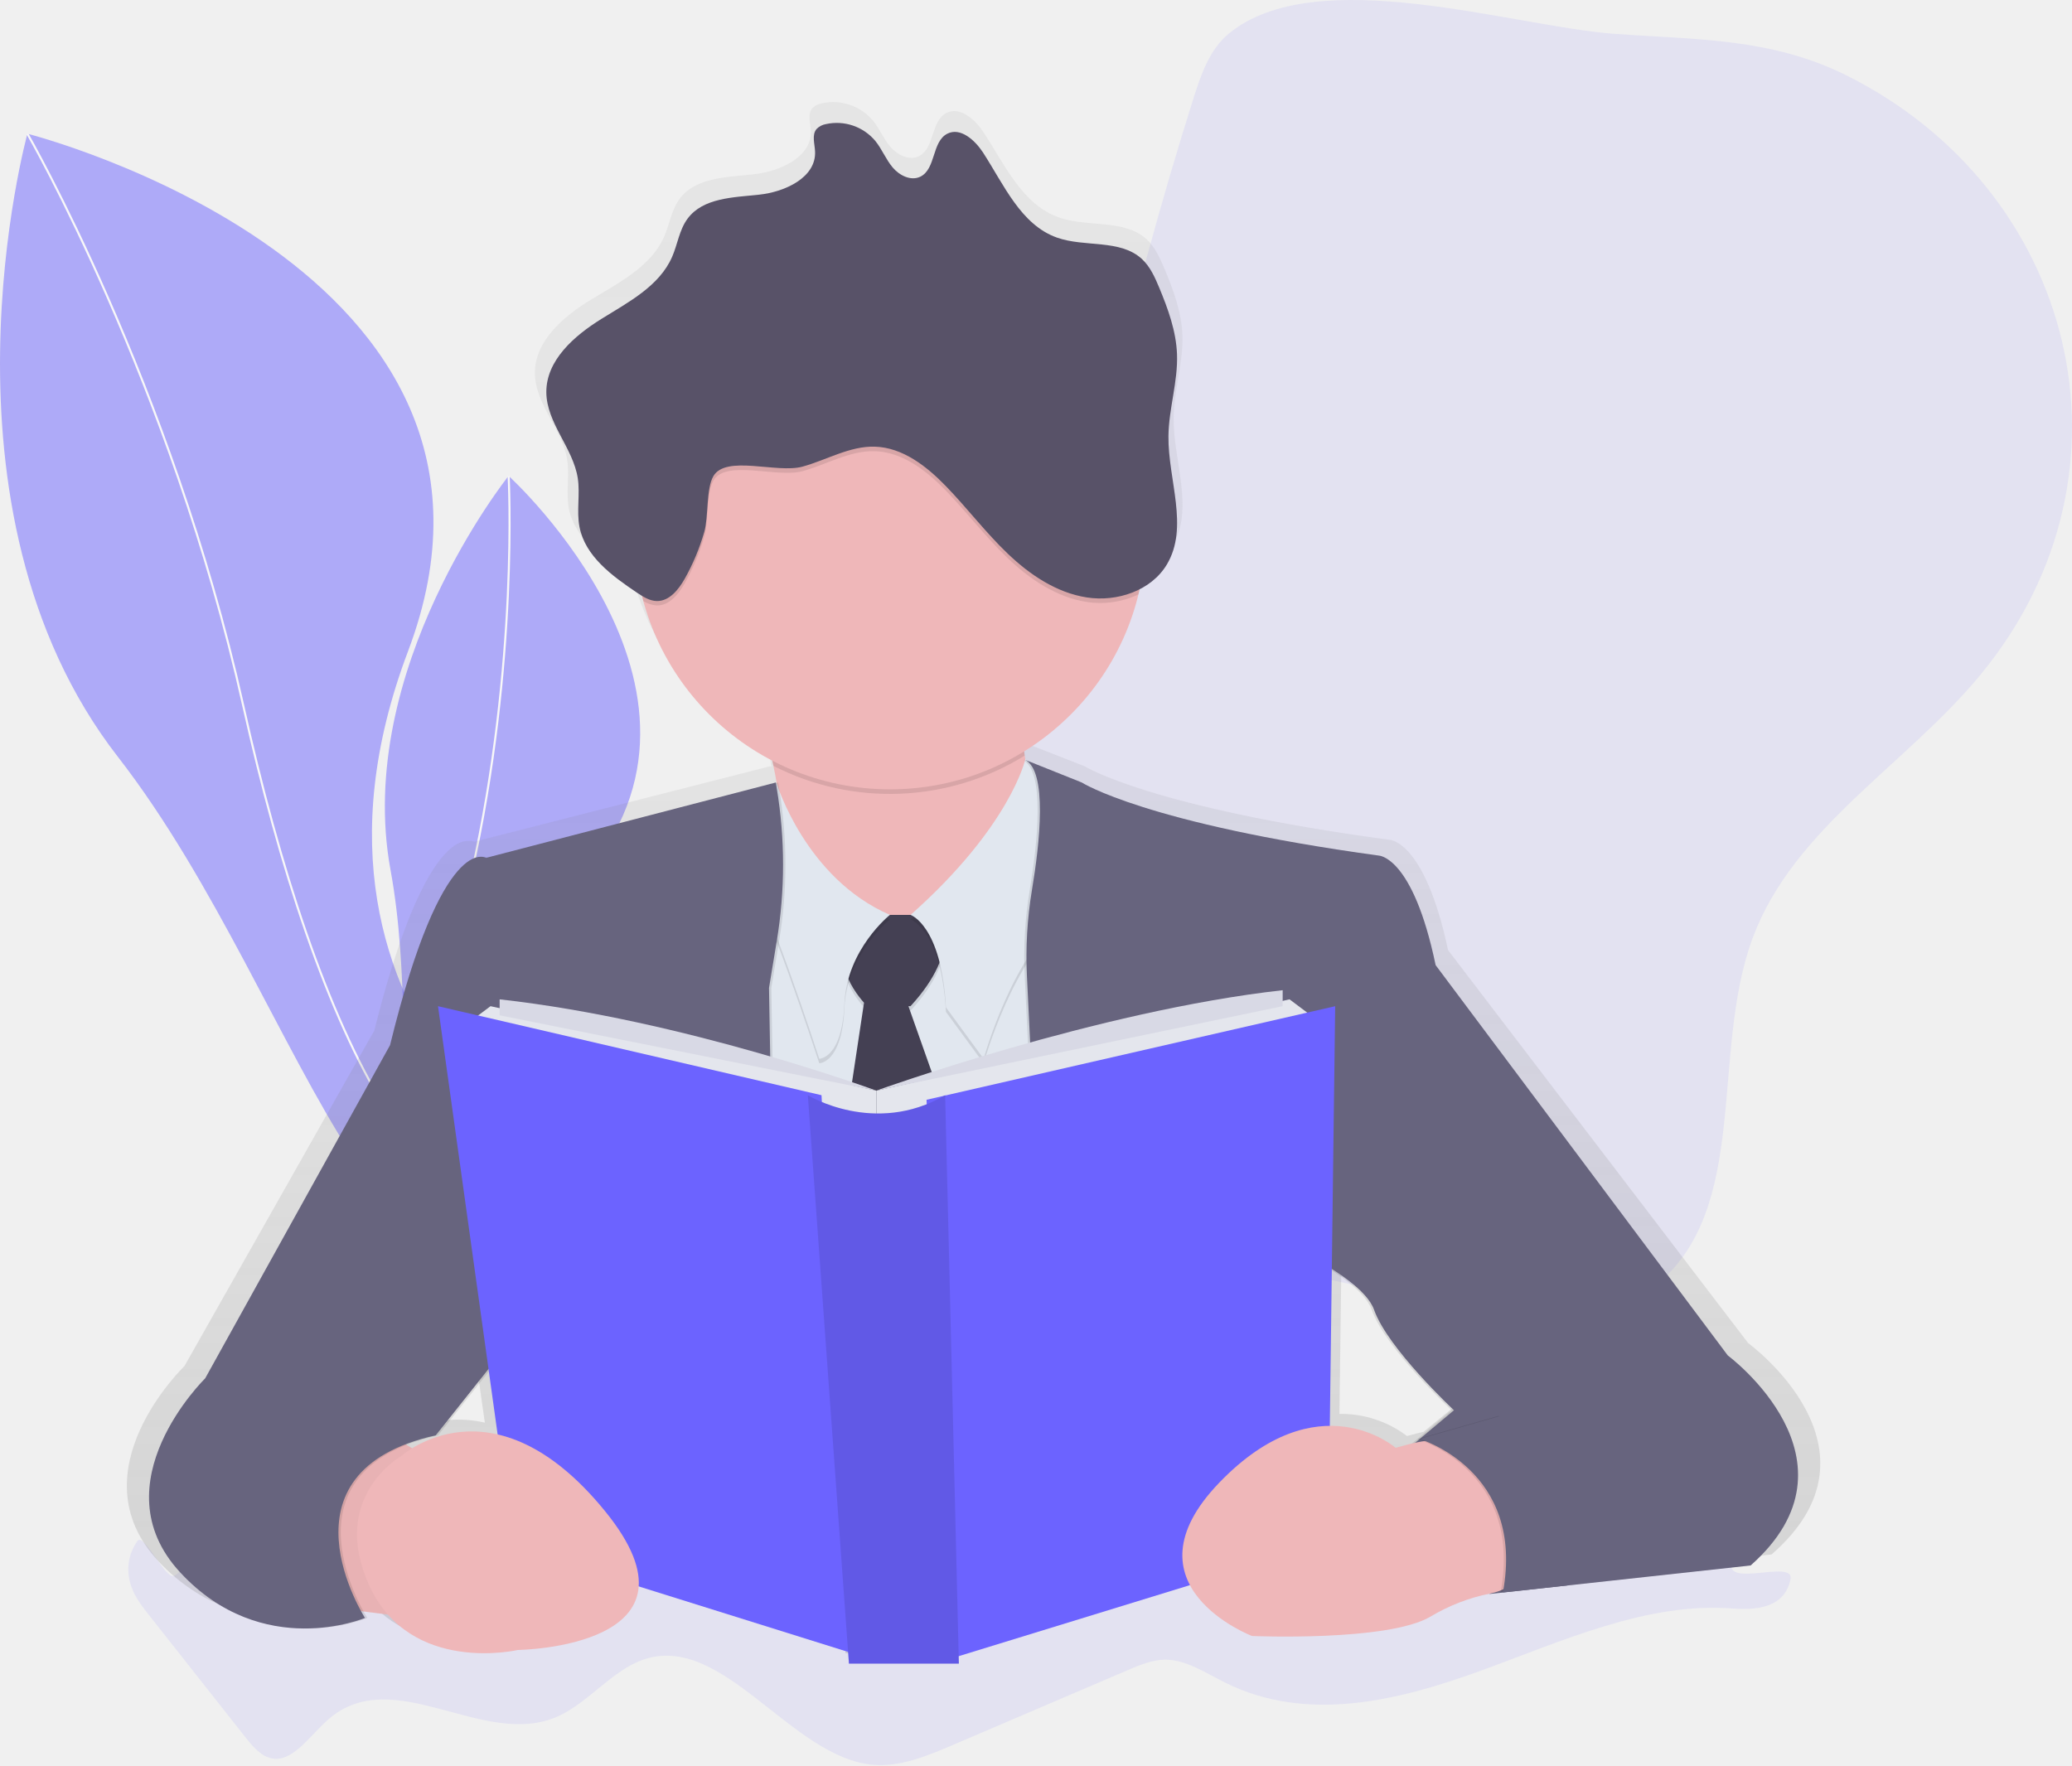
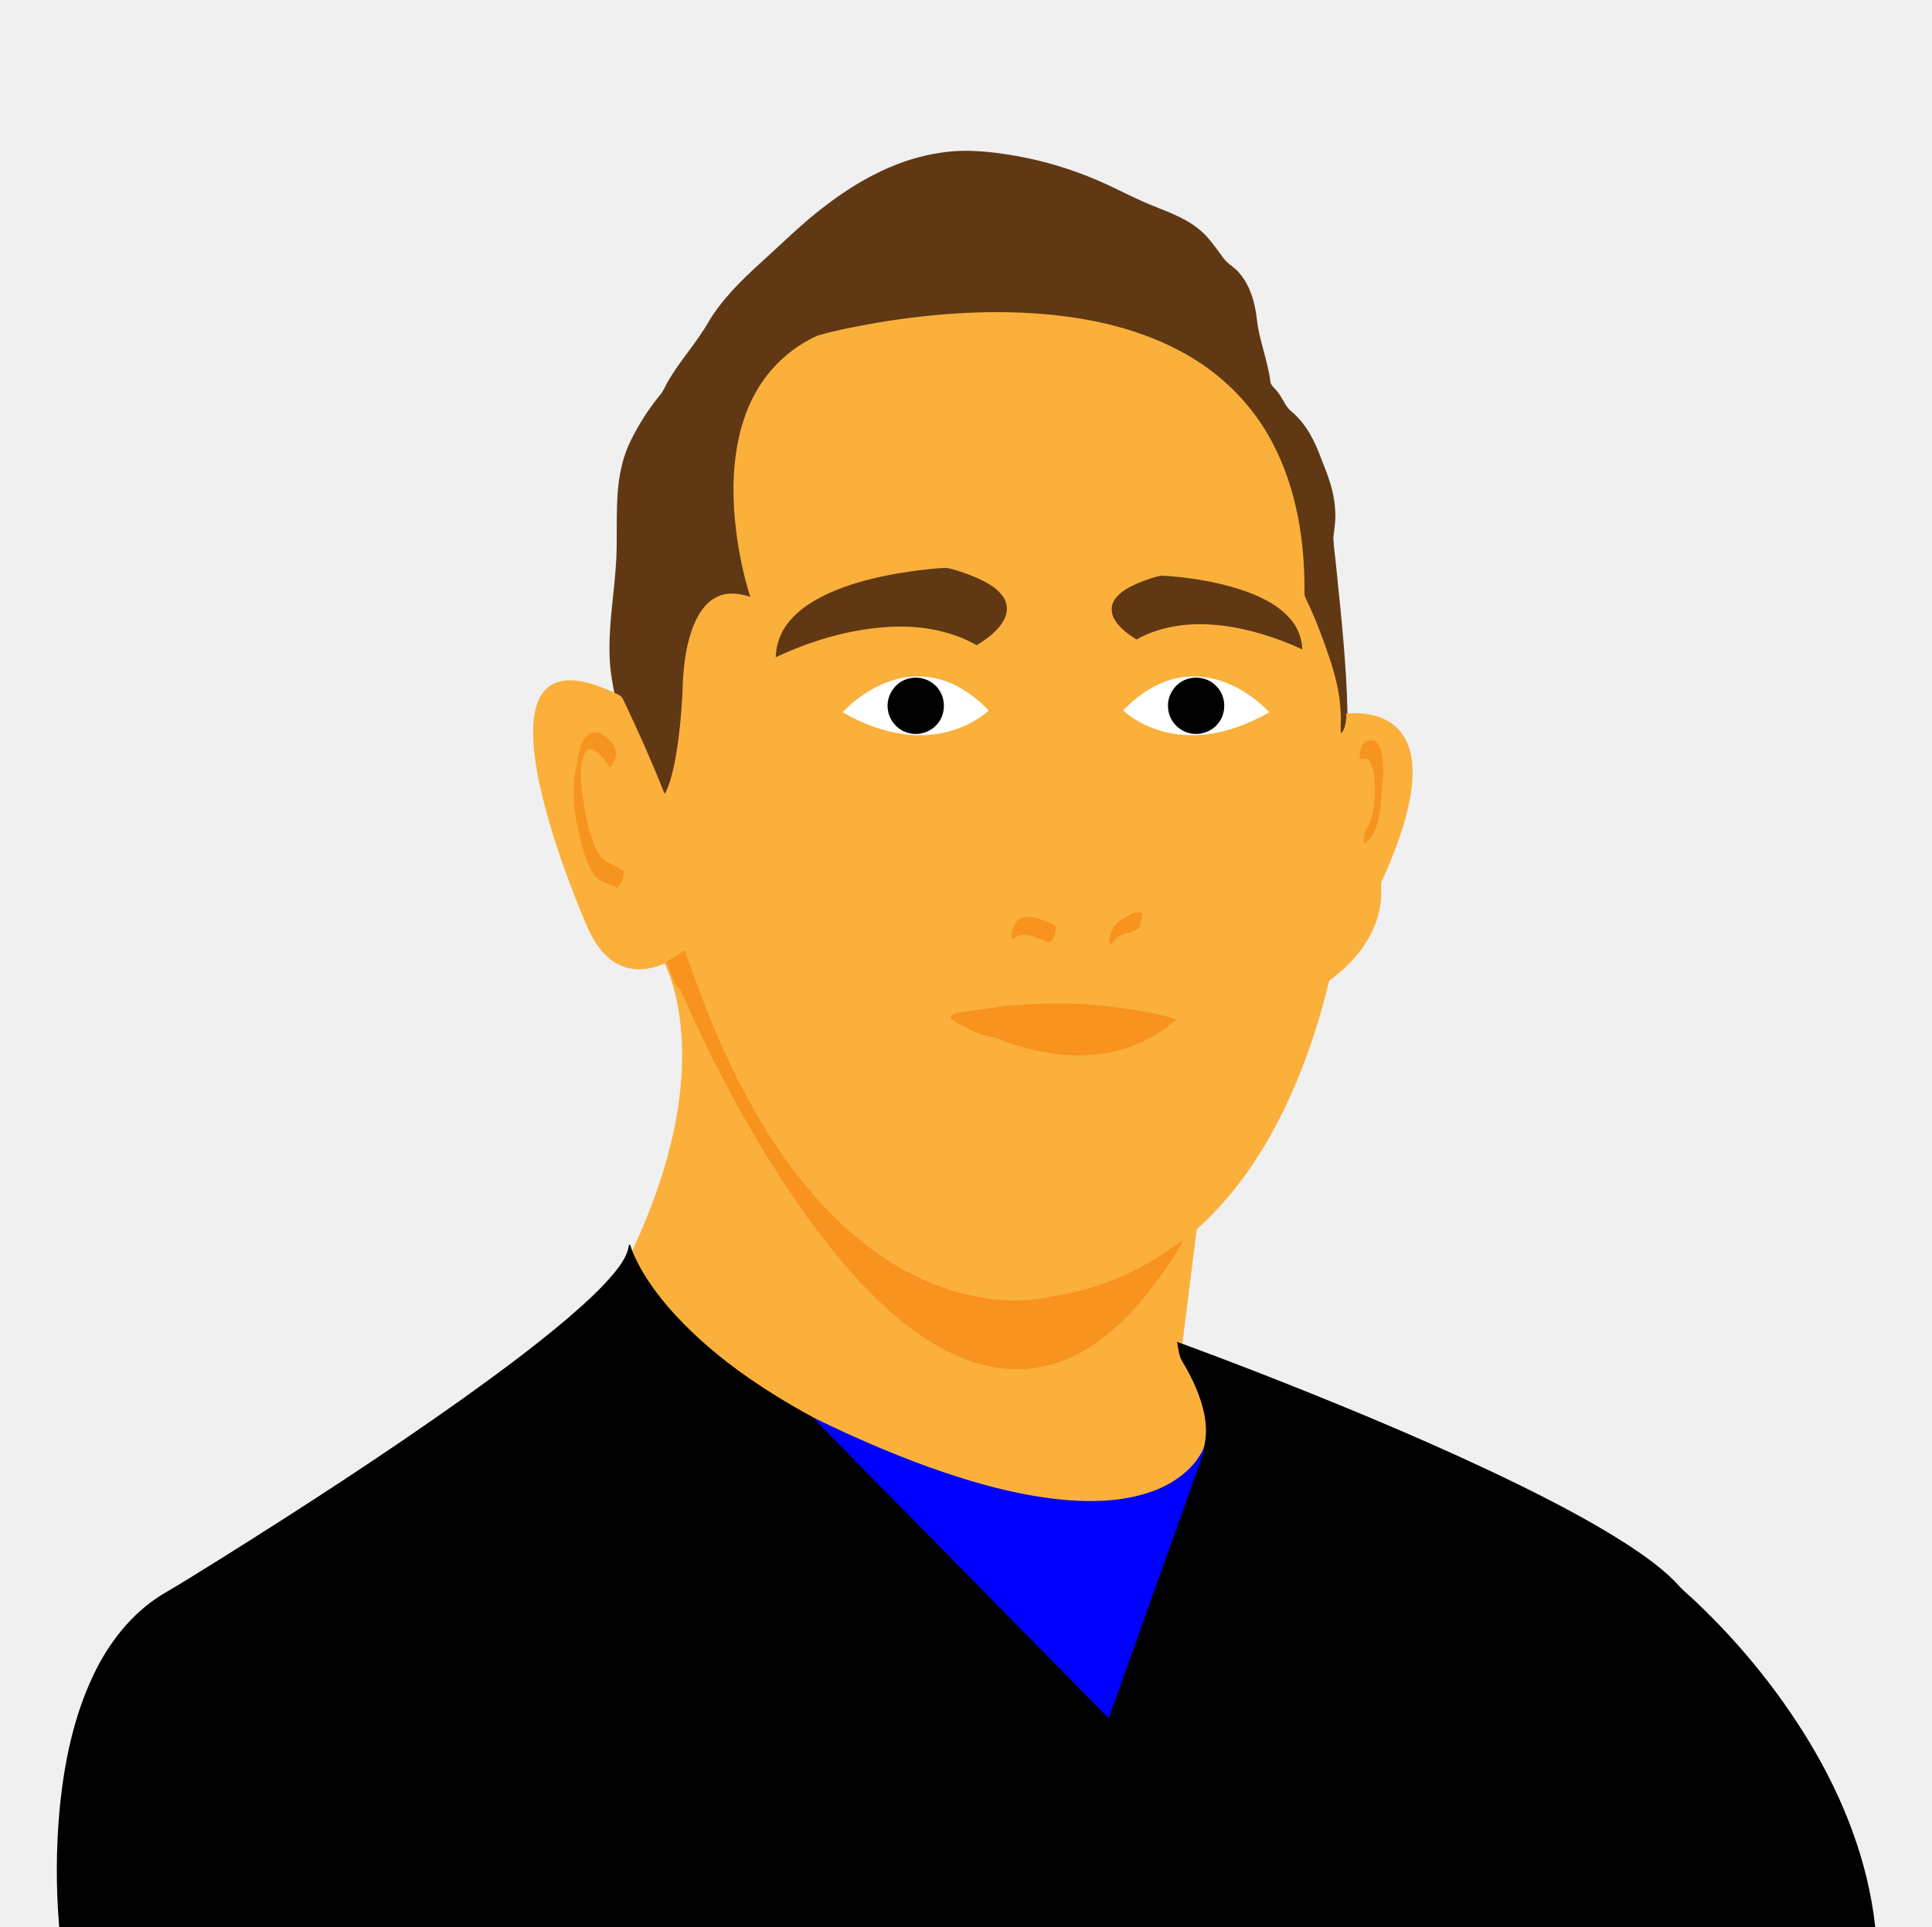
- <svg xmlns="http://www.w3.org/2000/svg" id="5e1838a0-6e06-4e3f-aa75-de6d8e6cdfa0" data-name="Layer 1" width="1007.04" height="858" viewBox="0 0 1007.04 858">
-   <defs>
-     <linearGradient id="cc082665-c41a-43d9-8451-73726d32e49c" x1="569.66" y1="824.63" x2="569.66" y2="70.6" gradientUnits="userSpaceOnUse">
-       <stop offset="0" stop-color="gray" stop-opacity="0.25" />
-       <stop offset="0.54" stop-color="gray" stop-opacity="0.12" />
-       <stop offset="1" stop-color="gray" stop-opacity="0.1" />
-     </linearGradient>
-   </defs>
-   <g opacity="0.1">
-     <path d="M693.73,37.32c-9.33,7.66-13.5,19.8-17.14,31.31q-12.24,38.74-22.89,78C643.35,184.65,633.95,223.51,615,258.1s-46.56,63.26-73.87,91.59l-98.38,102c-30.4,31.53-62.83,67.92-62.25,111.72.5,38,27.06,71.71,59.56,91.33s70.48,27.65,107.65,35.37c18.87,3.92,38.9,7.77,57,1.25,21.74-7.82,35.91-28.77,55.78-40.56,35.65-21.17,80.82-9.26,120.76,1.84s87,19.52,119.39-6.34c47-37.53,26.74-113.14,47.73-169.5,19.92-53.49,75-84.25,111.15-128.41,80.76-98.63,45.45-235.63-66-290.93C957,39.39,921,40.32,881.39,37.47,832,33.93,736.3,2.35,693.73,37.32Z" transform="translate(-96.48 -21)" fill="#6c63ff" />
+ <svg xmlns="http://www.w3.org/2000/svg" version="1.1" id="Layer_1" x="0px" y="0px" viewBox="213.765 497 1573.235 1569.047" enable-background="new 213.765 497 1573.235 1569.047" xml:space="preserve">
+   <g>
+     <path fill="#603813" stroke="#603813" d="M980,621.86c20.68-3.27,41.71-0.81,62.18,2.79c22.2,4.03,43.93,10.6,64.67,19.49   c16.27,6.96,31.77,15.62,48.28,22.02c13.19,5.22,26.84,10.55,37.42,20.32c6.6,6.16,11.65,13.71,16.99,20.94   c3.71,5.31,10.06,7.94,13.83,13.22c8.34,10.24,11.87,23.38,13.36,36.27c1.84,17.02,8.55,33.03,10.91,49.95   c-0.02,4.47,4.28,6.75,6.44,10.15c4.06,5.04,6,11.69,11.27,15.72c11.7,9.86,18.71,23.93,23.82,38.09   c5.26,12.92,10.4,26.2,11.22,40.28c0.81,8-0.38,15.97-1.4,23.88c0.37,8.67,1.82,17.27,2.57,25.91   c3.99,39.11,8.21,78.29,8.98,117.62c0.02,5.99-0.67,12.5-4.97,17.08c-1.32-5.8,0.09-11.78-0.62-17.65   c-0.41-16.49-4.78-32.5-10.11-48c-5.1-15.03-10.77-29.89-17.71-44.17c-0.86-1.83-1.66-3.75-1.63-5.79   c0.39-42.18-6.41-85.45-26.46-123.01c-14.89-28.09-37.66-51.79-64.88-68.14c-33.85-20.55-73.05-30.58-112.14-34.75   c-47.65-4.94-95.86-1.71-143.03,6.1c-16.51,2.91-33.06,5.95-49.18,10.57c-14.49,6.38-27.41,16.25-37.76,28.21   c-12.98,15.06-21.34,33.69-25.78,52.97c-5.91,25.56-5.73,52.15-2.5,78.07c2.39,18.26,6.08,36.41,11.75,53.96   c-8.65-3.05-18.6-4.63-27.21-0.61c-9.41,4.28-15.25,13.52-19.08,22.75c-7.13,17.7-8.85,37.01-9.26,55.92   c-1.1,19.49-2.89,39-6.75,58.16c-1.74,7.83-3.63,15.76-7.28,22.96c-0.47,1.97-1.98-0.13-2.1-0.99   c-10.08-25.41-21.22-50.39-32.99-75.05c-0.99-2.77-3.77-3.94-6.22-5.07c-1.45-7.97-3.04-15.94-3.58-24.03   c-2.02-26.08,2.64-51.98,4.55-77.91c1.93-22.46-0.27-45.06,2.18-67.48c1.43-12.9,4.55-25.74,10.44-37.36   c6.55-12.94,14.35-25.29,23.61-36.46c2.93-3.62,4.52-8.06,6.92-12c9.77-16.57,23.01-30.79,32.49-47.54   c10.91-18.17,26.19-33.15,41.72-47.37c18.25-16.41,35.57-33.94,55.38-48.52C915.28,643.03,946.24,626.65,980,621.86z" />
+     <path fill="#FBB03B" stroke="#FBB03B" d="M928.99,760.18c47.17-7.81,95.38-11.04,143.03-6.1c39.09,4.17,78.29,14.2,112.14,34.75   c27.22,16.35,49.99,40.05,64.88,68.14c20.05,37.56,26.85,80.83,26.46,123.01c-0.03,2.04,0.77,3.96,1.63,5.79   c6.94,14.28,12.61,29.14,17.71,44.17c5.33,15.5,9.7,31.51,10.11,48c0.71,5.87-0.7,11.85,0.62,17.65c4.3-4.58,4.99-11.09,4.97-17.08   c8.75-0.53,17.7,0.08,26.04,2.97c7.74,2.65,14.82,7.64,19.3,14.57c4.71,7.11,6.85,15.63,7.44,24.06   c0.85,12.23-1.03,24.47-3.81,36.34c-4.82,19.82-12.32,38.87-20.74,57.41c-1.29,2.52-0.8,5.4-0.8,8.13   c0.49,13.83-3.57,27.59-10.52,39.48c-7.88,13.56-19.16,24.88-31.79,34.05c-10.65,44.07-25.93,87.27-48.24,126.85   c-15.54,27.34-34.58,52.95-57.96,74.1c-1.11,0.9-1.89,2.14-1.97,3.62c-3.83,30.57-7.63,61.14-11.48,91.71   c-1.06-0.4-2.11-0.77-3.14-1.13c1.09,4.87,1.2,10.16,3.89,14.54c8.12,13.59,15.1,28.16,18.22,43.78   c1.81,9.23,1.92,18.94-0.69,28.03c-7.47,16.01-22.46,27.24-38.52,33.73c-22.98,9.23-48.31,10.39-72.74,8.55   c-38.89-3.22-76.7-14-113.32-27.04c-31.36-11.37-61.98-24.74-91.97-39.33c-44.43-24.01-87.17-52.89-120.45-91.3   c-11.47-13.54-21.9-28.22-28.77-44.66c9.3-19.65,17.46-39.85,24.13-60.55c11.77-36.82,18.95-75.59,16.68-114.35   c-1.3-20.88-5.22-41.87-13.94-61c-8.05,3.29-16.76,5.71-25.52,4.64c-8.28-0.83-16.01-4.82-21.97-10.53   c-6.83-6.57-11.74-14.88-15.53-23.51c-14.31-33.71-26.94-68.24-35.92-103.77c-5.06-20.85-9.28-42.29-7.65-63.84   c0.91-9.32,3.31-19.3,10.4-25.92c5.7-5.49,14.05-7.09,21.71-6.5c11.86,0.91,23.02,5.48,33.72,10.39c2.45,1.13,5.23,2.3,6.22,5.07   c11.77,24.66,22.91,49.64,32.99,75.05c0.12,0.86,1.63,2.96,2.1,0.99c3.65-7.2,5.54-15.13,7.28-22.96   c3.86-19.16,5.65-38.67,6.75-58.16c0.41-18.91,2.13-38.22,9.26-55.92c3.83-9.23,9.67-18.47,19.08-22.75   c8.61-4.02,18.56-2.44,27.21,0.61c-5.67-17.55-9.36-35.7-11.75-53.96c-3.23-25.92-3.41-52.51,2.5-78.07   c4.44-19.28,12.8-37.91,25.78-52.97c10.35-11.96,23.27-21.83,37.76-28.21C895.93,766.13,912.48,763.09,928.99,760.18    M962.97,961.88c-23.64,2.93-47.27,7.69-69.4,16.71c-14.43,6.1-28.76,14.18-38.34,26.92c-5.69,7.46-8.79,16.66-9.3,26   c30.72-14.32,64.11-23.79,98.12-24.68c22.44-0.38,45.34,3.92,65.01,15.08c8.65-5.29,17.33-11.65,22.08-20.87   c2.86-5.41,2.81-12.31-0.73-17.41c-5.16-7.76-13.84-12.1-22.08-15.85c-7.53-3.11-15.24-5.96-23.2-7.67   C977.71,960.04,970.33,961.14,962.97,961.88 M1141.09,972.21c-7.22,3.11-14.79,6.85-19.33,13.55c-3.16,4.59-2.82,10.84,0.02,15.5   c4.08,6.94,10.78,11.77,17.44,16.03c21.08-11.8,46.11-14.2,69.75-11.25c22.43,2.74,44.18,9.7,64.71,19.03   c-0.43-9.08-4.1-17.9-10.32-24.54c-10.74-11.74-25.74-18.34-40.59-23.22c-20.33-6.34-41.54-9.78-62.78-10.97   C1153.45,967.24,1147.25,969.92,1141.09,972.21 M944.37,1050.57c-16.69,4.37-31.73,14.08-43.64,26.44   c18.07,10.28,38.28,17.59,59.22,18.23c20.86,0.66,42.3-5.79,58.22-19.55c-7.29-7.82-15.91-14.42-25.36-19.42   C978.12,1048.4,960.48,1046.32,944.37,1050.57 M1129.06,1075.62c17.09,14.92,40.61,21.18,62.99,19.36   c19.3-1.47,37.76-8.51,54.51-17.97c-16.94-17.47-40.71-30.31-65.63-28.43C1160.8,1049.94,1142.76,1061.38,1129.06,1075.62    M691.29,1097.25c-5.78,7.37-6.03,17.17-7.98,25.97c-4.06,18.58-1.35,37.83,3.24,56.05c2.7,10.54,5.63,21.33,11.63,30.53   c4.6,5.36,12.03,6.64,18.12,9.66c3.29-3.23,4.93-7.93,4.71-12.49c-3.49-3.46-8.47-4.77-12.54-7.37   c-4.68-2.57-8.04-6.98-10.14-11.79c-5.91-13.48-8.53-28.09-10.7-42.56c-1.16-9.58-2.38-19.42-0.27-28.96   c0.75-3.34,1.87-7.07,4.95-8.99c2.31-1.32,5.01,0.08,7.03,1.33c4.97,3.06,7.52,8.51,11.37,12.69c2.02-3.78,5.03-7.77,4.22-12.29   c-1.9-5.98-6.36-11.16-12-13.91C699.12,1093.2,693.98,1093.69,691.29,1097.25 M1323.97,1103.02c-2.2,3.49-2.2,7.79-2.72,11.77   c2.35-0.04,5.24-1.22,7.13,0.79c4.03,3.95,4.36,10.06,5.12,15.34c0.86,9.99,0.24,20.14-1.75,29.97c-0.71,3.74-2.22,7.28-4.43,10.37   c-2.51,3.48-2.54,7.93-2.41,12.05c6.02-3.97,8.81-11.04,10.59-17.73c2.81-11.7,2.52-23.84,3.97-35.73   c0.46-8.9,0.42-18.48-3.91-26.52C1333.15,1099.05,1326.9,1099.8,1323.97,1103.02 M1134.41,1242.34c-3.38,2.76-8,3.68-10.91,7.08   c-2.83,3.29-4.97,7.29-5.73,11.6c-0.17,1.4-0.77,3.49,1.05,4.15c2.04-2.09,3.51-4.84,6.17-6.23c4.92-2.31,10.44-3.23,15.29-5.62   c2.36-3.62,3.05-8.06,3.04-12.3C1140.36,1241.21,1136.8,1240.07,1134.41,1242.34 M1043.45,1246.43c-4.39,3.44-5.87,9.52-5.51,14.88   c2.88-1.46,5.61-3.76,9.03-3.57c7.18-0.03,13.51,3.74,20.07,6.1c1.96,0.88,3.24-1.47,3.89-2.93c1.14-3,2.59-6.39,1.7-9.59   c-3.64-2.23-7.73-3.58-11.69-5.08C1055.39,1244.3,1048.7,1242.98,1043.45,1246.43 M757.05,1280.32c1.94,5.5,4.17,10.9,6.25,16.36   c0.82,2.87,3.9,4.08,5.21,6.64c22.53,51.9,49.01,102.13,79.36,149.89c20.23,31.41,42.4,61.69,67.94,89.01   c24.3,25.43,51.96,49.04,85.18,61.8c16.83,6.24,35.13,9.3,53.03,6.97c17.38-2,34-8.77,48.55-18.37   c17.72-11.55,32.71-26.78,45.83-43.25c10.15-13.12,20.01-26.62,27.79-41.31c-16.56,12.17-34.11,23.23-53.28,30.8   c-17.58,7.32-36.13,12.15-54.92,15.06c-22.36,4.6-45.62,2.99-67.71-2.29c-33.01-7.91-63.46-24.73-89.34-46.49   c-27.32-22.85-50.13-50.7-69.42-80.54c-21.27-33.12-38.47-68.71-52.95-105.27c-6.31-15.68-11.65-31.72-17.41-47.59   C766.51,1274.69,761.9,1277.71,757.05,1280.32 M1046.05,1315.93c-4.68,0.26-9.4,0.1-14.02,0.96c-12.89,2.02-25.9,3.15-38.74,5.5   c-2.21,0.28-4.08,1.53-5.13,3.51c2.61,2.15,5.45,4.03,8.51,5.51c7.52,3.74,14.94,8.15,23.37,9.46c4.78,0.63,9.18,2.66,13.63,4.39   c28.09,10.01,59.03,14.51,88.35,7.41c18.12-4.18,34.82-13.32,49.01-25.23c-15.64-4.74-31.89-7.22-48.04-9.5   C1097.51,1314.61,1071.65,1313.52,1046.05,1315.93z" />
+     <path fill="#603813" stroke="#603813" d="M962.97,961.88c7.36-0.74,14.74-1.84,22.16-1.77c7.96,1.71,15.67,4.56,23.2,7.67   c8.24,3.75,16.92,8.09,22.08,15.85c3.54,5.1,3.59,12,0.73,17.41c-4.75,9.22-13.43,15.58-22.08,20.87   c-19.67-11.16-42.57-15.46-65.01-15.08c-34.01,0.89-67.4,10.36-98.12,24.68c0.51-9.34,3.61-18.54,9.3-26   c9.58-12.74,23.91-20.82,38.34-26.92C915.7,969.57,939.33,964.81,962.97,961.88z" />
+     <path fill="#603813" stroke="#603813" d="M1141.09,972.21c6.16-2.29,12.36-4.97,18.9-5.87c21.24,1.19,42.45,4.63,62.78,10.97   c14.85,4.88,29.85,11.48,40.59,23.22c6.22,6.64,9.89,15.46,10.32,24.54c-20.53-9.33-42.28-16.29-64.71-19.03   c-23.64-2.95-48.67-0.55-69.75,11.25c-6.66-4.26-13.36-9.09-17.44-16.03c-2.84-4.66-3.18-10.91-0.02-15.5   C1126.3,979.06,1133.87,975.32,1141.09,972.21z" />
+     <path fill="#FFFFFF" stroke="#FFFFFF" d="M944.37,1050.57c16.11-4.25,33.75-2.17,48.44,5.7c9.45,5,18.07,11.6,25.36,19.42   c-15.92,13.76-37.36,20.21-58.22,19.55c-20.94-0.64-41.15-7.95-59.22-18.23C912.64,1064.65,927.68,1054.94,944.37,1050.57    M952.39,1050.53c-10.13,3.15-16.93,14.21-15.08,24.68c1.2,9.05,8.56,16.84,17.54,18.55c8.79,2,18.57-1.99,23.41-9.61   c6.1-9.03,4.33-22.41-4.14-29.35C968.29,1049.67,959.72,1048.12,952.39,1050.53z" />
+     <path fill="#FFFFFF" stroke="#FFFFFF" d="M1129.06,1075.62c13.7-14.24,31.74-25.68,51.87-27.04c24.92-1.88,48.69,10.96,65.63,28.43   c-16.75,9.46-35.21,16.5-54.51,17.97C1169.67,1096.8,1146.15,1090.54,1129.06,1075.62 M1180.38,1050.64   c-9.88,3.2-16.42,13.93-14.81,24.19c1.01,9.08,8.27,16.96,17.18,18.85c8.33,2,17.72-1.3,22.86-8.19c6.7-8.45,5.98-21.72-1.73-29.28   C1198.02,1049.92,1188.42,1047.83,1180.38,1050.64z" />
+     <path stroke="#000000" d="M952.39,1050.53c7.33-2.41,15.9-0.86,21.73,4.27c8.47,6.94,10.24,20.32,4.14,29.35   c-4.84,7.62-14.62,11.61-23.41,9.61c-8.98-1.71-16.34-9.5-17.54-18.55C935.46,1064.74,942.26,1053.68,952.39,1050.53z" />
+     <path stroke="#000000" d="M1180.38,1050.64c8.04-2.81,17.64-0.72,23.5,5.57c7.71,7.56,8.43,20.83,1.73,29.28   c-5.14,6.89-14.53,10.19-22.86,8.19c-8.91-1.89-16.17-9.77-17.18-18.85C1163.96,1064.57,1170.5,1053.84,1180.38,1050.64z" />
+     <path fill="#F79420" stroke="#F79420" d="M691.29,1097.25c2.69-3.56,7.83-4.05,11.64-2.13c5.64,2.75,10.1,7.93,12,13.91   c0.81,4.52-2.2,8.51-4.22,12.29c-3.85-4.18-6.4-9.63-11.37-12.69c-2.02-1.25-4.72-2.65-7.03-1.33c-3.08,1.92-4.2,5.65-4.95,8.99   c-2.11,9.54-0.89,19.38,0.27,28.96c2.17,14.47,4.79,29.08,10.7,42.56c2.1,4.81,5.46,9.22,10.14,11.79   c4.07,2.6,9.05,3.91,12.54,7.37c0.22,4.56-1.42,9.26-4.71,12.49c-6.09-3.02-13.52-4.3-18.12-9.66c-6-9.2-8.93-19.99-11.63-30.53   c-4.59-18.22-7.3-37.47-3.24-56.05C685.26,1114.42,685.51,1104.62,691.29,1097.25z" />
+     <path fill="#F79420" stroke="#F79420" d="M1323.97,1103.02c2.93-3.22,9.18-3.97,11.59,0.31c4.33,8.04,4.37,17.62,3.91,26.52   c-1.45,11.89-1.16,24.03-3.97,35.73c-1.78,6.69-4.57,13.76-10.59,17.73c-0.13-4.12-0.1-8.57,2.41-12.05   c2.21-3.09,3.72-6.63,4.43-10.37c1.99-9.83,2.61-19.98,1.75-29.97c-0.76-5.28-1.09-11.39-5.12-15.34   c-1.89-2.01-4.78-0.83-7.13-0.79C1321.77,1110.81,1321.77,1106.51,1323.97,1103.02z" />
+     <path fill="#F7931E" stroke="#F7931E" d="M1134.41,1242.34c2.39-2.27,5.95-1.13,8.91-1.32c0.01,4.24-0.68,8.68-3.04,12.3   c-4.85,2.39-10.37,3.31-15.29,5.62c-2.66,1.39-4.13,4.14-6.17,6.23c-1.82-0.66-1.22-2.75-1.05-4.15c0.76-4.31,2.9-8.31,5.73-11.6   C1126.41,1246.02,1131.03,1245.1,1134.41,1242.34z" />
+     <path fill="#F7931E" stroke="#F7931E" d="M1043.45,1246.43c5.25-3.45,11.94-2.13,17.49-0.19c3.96,1.5,8.05,2.85,11.69,5.08   c0.89,3.2-0.56,6.59-1.7,9.59c-0.65,1.46-1.93,3.81-3.89,2.93c-6.56-2.36-12.89-6.13-20.07-6.1c-3.42-0.19-6.15,2.11-9.03,3.57   C1037.58,1255.95,1039.06,1249.87,1043.45,1246.43z" />
+     <path fill="#F7931E" stroke="#F7931E" d="M757.05,1280.32c4.85-2.61,9.46-5.63,14.11-8.58c5.76,15.87,11.1,31.91,17.41,47.59   c14.48,36.56,31.68,72.15,52.95,105.27c19.29,29.84,42.1,57.69,69.42,80.54c25.88,21.76,56.33,38.58,89.34,46.49   c22.09,5.28,45.35,6.89,67.71,2.29c18.79-2.91,37.34-7.74,54.92-15.06c19.17-7.57,36.72-18.63,53.28-30.8   c-7.78,14.69-17.64,28.19-27.79,41.31c-13.12,16.47-28.11,31.7-45.83,43.25c-14.55,9.6-31.17,16.37-48.55,18.37   c-17.9,2.33-36.2-0.73-53.03-6.97c-33.22-12.76-60.88-36.37-85.18-61.8c-25.54-27.32-47.71-57.6-67.94-89.01   c-30.35-47.76-56.83-97.99-79.36-149.89c-1.31-2.56-4.39-3.77-5.21-6.64C761.22,1291.22,758.99,1285.82,757.05,1280.32z" />
+     <path fill="#F7931E" stroke="#F7931E" d="M1046.05,1315.93c25.6-2.41,51.46-1.32,76.94,2.01c16.15,2.28,32.4,4.76,48.04,9.5   c-14.19,11.91-30.89,21.05-49.01,25.23c-29.32,7.1-60.26,2.6-88.35-7.41c-4.45-1.73-8.85-3.76-13.63-4.39   c-8.43-1.31-15.85-5.72-23.37-9.46c-3.06-1.48-5.9-3.36-8.51-5.51c1.05-1.98,2.92-3.23,5.13-3.51c12.84-2.35,25.85-3.48,38.74-5.5   C1036.65,1316.03,1041.37,1316.19,1046.05,1315.93z" />
+     <path stroke="#000000" d="M726.41,1510.94c0.64,2.02,1.32,4.03,2.11,6.03c6.87,16.44,17.3,31.12,28.77,44.66   c33.28,38.41,76.02,67.29,120.45,91.3c50.76,52.02,101.97,103.62,152.84,155.53c28.68,28.95,57.09,58.17,85.84,87.05   c20.25-56.77,40.57-113.53,60.86-170.29c5.59-16.09,11.72-32.01,17.01-48.2c2.61-9.09,2.5-18.8,0.69-28.03   c-3.12-15.62-10.1-30.19-18.22-43.78c-2.69-4.38-2.8-9.67-3.89-14.54c1.03,0.36,2.08,0.73,3.14,1.13   c25.01,9.17,49.89,18.7,74.69,28.43c67.45,26.61,134.44,54.6,199.63,86.43c30.55,15.11,60.87,30.87,89.48,49.46   c15.02,9.95,29.93,20.52,41.95,34.08c4.09,4.3,8.81,7.93,13.04,12.1c35.14,33.37,66.06,71.27,91.26,112.69   c27.89,45.99,48.23,97.29,54.17,151.01H262.44c-2.67-31.97-2.56-64.18,0.45-96.12c3.64-37.23,11.27-74.59,27.45-108.54   c12.41-26.07,30.89-49.93,55.69-65.22c15.99-9.24,31.56-19.16,47.27-28.87c66.85-41.9,133.08-84.87,197.42-130.56   c28.98-20.77,57.71-41.98,84.93-65.03c13.76-11.88,27.48-23.98,39.04-38.06C720.03,1526.94,725.3,1519.65,726.41,1510.94z" />
+     <path fill="#0000FF" stroke="#0000FF" d="M877.74,1652.93c29.99,14.59,60.61,27.96,91.97,39.33   c36.62,13.04,74.43,23.82,113.32,27.04c24.43,1.84,49.76,0.68,72.74-8.55c16.06-6.49,31.05-17.72,38.52-33.73   c-5.29,16.19-11.42,32.11-17.01,48.2c-20.29,56.76-40.61,113.52-60.86,170.29c-28.75-28.88-57.16-58.1-85.84-87.05   C979.71,1756.55,928.5,1704.95,877.74,1652.93z" />
  </g>
-   <g opacity="0.5">
-     <path d="M389.41,607.83s-165.2-83.6-94.6-270.33S109.8,86,109.8,86s-50.07,181.82,44,302.9S284.16,711,389.41,607.83Z" transform="translate(-96.48 -21)" fill="#6c63ff" />
-     <path d="M109.8,86s69.7,120.77,104.87,277.87,92.43,286.74,173.89,241" transform="translate(-96.48 -21)" fill="none" stroke="#fff" stroke-miterlimit="10" />
-   </g>
-   <g opacity="0.5">
-     <path d="M353.92,638.37s-66.06-94.83,21.58-186.24-31.83-199.82-31.83-199.82S268.32,346.43,286.31,444,270.07,670.7,353.92,638.37Z" transform="translate(-96.48 -21)" fill="#6c63ff" />
-     <path d="M343.68,252.31s5,90.72-18.1,193.52-27.13,195.38,28.67,190.57" transform="translate(-96.48 -21)" fill="none" stroke="#fff" stroke-miterlimit="10" />
-   </g>
-   <g opacity="0.1">
-     <path d="M159.19,787.86c1.16,7.13,5.29,12.56,9.21,17.54l46.65,59.14c3.75,4.76,7.78,9.71,12.82,11,10.53,2.79,19-10.73,28-18.64,32-28.12,75.73,14.69,111.9-1.68,14.47-6.55,26.19-22.11,40.94-27.38,39.05-14,72.14,47.85,112.46,51,13.24,1,26.23-4.44,38.88-9.85l84.38-36.12c5.86-2.51,11.82-5,18-5.15,10.38-.18,20.05,6.5,29.82,11.31,39.33,19.38,83,8.92,123.4-5.76s81.09-33.57,122.85-30.44c10.87.82,25.23.13,28.2-14.13,1.77-8.48-22.12.41-27.65-4.16s7.63-23.64,1.18-24.45c-37.53-4.7-75.77-4.83-112.45,7-19,6.12-37.69,15.44-57.2,17.35-20.34,2-40.57-4.16-60.54-9.76-50.57-14.18-102-25-153.63-22.8-91.76,4-182.14,49.26-273.44,36.14a232.69,232.69,0,0,1-77.4-25.92c-12.32-6.65-11.77,16.9-24.34,24.83-4.09,2.58-14.8-21.48-18-16.85A23.52,23.52,0,0,0,159.19,787.86Z" transform="translate(-96.48 -21)" fill="#6c63ff" />
-   </g>
-   <path d="M946.12,673.83l-145.85-191c-11.39-53.62-28.49-53.62-28.49-53.62-116.22-15.64-148.12-35.75-148.12-35.75l-26-10.18L595.49,382c-.1-.57-.21-1.14-.31-1.73s-.2-1.37-.28-2.06a125.45,125.45,0,0,0,57-76.8c.21-.84.4-1.7.6-2.55a32.84,32.84,0,0,0,13.59-12.11c11.17-18.31.56-41.49.8-62.82.15-13.48,4.8-26.69,4.27-40.16-.44-11.28-4.48-22.11-8.89-32.53-2.14-5.07-4.5-10.25-8.6-14-10.87-9.87-28.47-5.64-42.43-10.5-18.06-6.29-26.47-25.89-36.91-41.65-4-6.08-11.28-12.5-17.85-9.17-7.71,3.9-5.62,17.25-13.41,21-4.72,2.27-10.49-.59-13.86-4.55s-5.3-8.93-8.62-12.93A25.34,25.34,0,0,0,496,71.2a8.53,8.53,0,0,0-4.67,2.39c-2.49,2.9-.93,7.22-.76,11,.59,12.73-15,19.8-27.88,21.15s-28.06,1.51-35.77,11.76c-4.08,5.43-4.95,12.5-7.7,18.68-6.38,14.33-21.81,22.18-35.37,30.41s-27.52,20.23-27.4,35.87c.12,15,13.36,27.15,15.69,42,1.24,7.87-.69,16,.85,23.83,2.83,14.36,16.25,24,28.63,32.15.84.55,1.69,1.1,2.56,1.62.22.88.44,1.75.68,2.62a125.91,125.91,0,0,0,64.36,78c.2.84.39,1.69.58,2.56.59,2.68,1.14,5.47,1.63,8.33l-.38.1,0-.28L327,430.12a6.24,6.24,0,0,0-2.71-.34c-5.9-.48-24.35,5.88-45.88,92.13L186.13,685s-53.55,51.39-12.53,95c20.91,22.21,44.49,27.58,62.58,27.51A86.36,86.36,0,0,0,267,802.29s-.74-1.14-1.88-3.16l12.2,1.49c24,26.68,64.88,17.31,64.88,17.31s58.15-.66,60.29-31.07L507,818.92l.42,5.71h54.88l-.09-3.64,115.46-34.78c9,16.64,31,24.87,31,24.87s67.76,2.85,89.06-9.49a95.17,95.17,0,0,1,28.86-11.11l.59-.06-.14.14,130.46-14C1016.76,725.21,946.12,673.83,946.12,673.83ZM289.45,719.25l-2.87-1.66a106.09,106.09,0,0,1,15.77-4.66l25.38-31.33,4.39,30.9A57.72,57.72,0,0,0,289.45,719.25ZM780.32,719a53.22,53.22,0,0,0-32.85-10.75l1-76.06C758,638.28,766,645,768.37,651.48c6.84,19,39.88,49.15,39.88,49.15l-17.16,14.1h0l-2.67,2.19c-.72.17-1.44.34-2.16.53Z" transform="translate(-96.48 -21)" fill="url(#cc082665-c41a-43d9-8451-73726d32e49c)" />
-   <polygon points="166.28 782 192.91 785.33 208.44 708.77 178.48 691.01 139.65 733.18 166.28 782" fill="#efb7b9" />
-   <polygon points="166.28 782 192.91 785.33 208.44 708.77 178.48 691.01 139.65 733.18 166.28 782" opacity="0.03" />
-   <path d="M620,426.86l-64.35,57.7s-124.27,27.74-93.2-11.1c17.6-22,15.26-55.39,9.92-80.21a208.09,208.09,0,0,0-9.92-33S622.25,263.76,600.06,337c-6.58,21.72-7.5,38.47-5.55,51.27C599.17,418.63,620,426.86,620,426.86Z" transform="translate(-96.48 -21)" fill="#efb7b9" />
-   <path d="M600.06,337c-6.58,21.72-7.5,38.47-5.55,51.27a124.41,124.41,0,0,1-122.12,5,208.09,208.09,0,0,0-9.92-33S622.25,263.76,600.06,337Z" transform="translate(-96.48 -21)" opacity="0.1" />
-   <path d="M653.32,280.4A124.27,124.27,0,1,1,529,156.13,123.91,123.91,0,0,1,653.32,280.4Z" transform="translate(-96.48 -21)" fill="#efb7b9" />
-   <polygon points="347.13 420.29 347.13 647.74 565.71 629.99 529.1 398.1 432.57 455.79 347.13 420.29" fill="#e1e7ef" />
-   <path d="M562.33,581.09,538,512.3H539c25.52-27.74,14.42-44.38,14.42-44.38H518c-22.55,16-6.9,36.73-1.59,42.7l-10.62,70.47Z" transform="translate(-96.48 -21)" opacity="0.1" />
-   <path d="M562.33,578.87,538,510.08H539c25.52-27.74,14.42-44.38,14.42-44.38H518c-22.55,16-6.9,36.73-1.59,42.7l-10.62,70.47Z" transform="translate(-96.48 -21)" fill="#444053" />
-   <path d="M594.81,392.2s-7,32.44-55.77,75.71c0,0,15,5,17.2,44.94l18.31,25s14.42-52.15,39.94-69.9,0-64.35,0-64.35Z" transform="translate(-96.48 -21)" opacity="0.1" />
-   <path d="M594.81,390s-7,32.44-55.77,75.71c0,0,15,5,17.2,44.94l18.31,25s14.42-52.15,39.94-69.9,0-64.35,0-64.35Z" transform="translate(-96.48 -21)" fill="#e1e7ef" />
-   <path d="M529,467.91S508,484.56,506.86,511.19s-12.2,26.63-12.2,26.63-27.74-85.43-36.61-93.2,16-40.54,16-40.54S488,450.16,529,467.91Z" transform="translate(-96.48 -21)" opacity="0.1" />
-   <path d="M529,465.7S508,482.34,506.86,509s-12.2,26.63-12.2,26.63S466.91,450.16,458,442.4s16-40.54,16-40.54S488,447.94,529,465.7Z" transform="translate(-96.48 -21)" fill="#e1e7ef" />
-   <path d="M593.4,390.25l27.74,11.1s31.07,20,144.24,35.51c0,0,16.64,0,27.74,53.26l142,189.73s68.79,51,11.1,102.08l-127,13.87s73.23-69.9-37.72-72.12L802,706.47s-32.18-30-38.83-48.82-61-39.94-61-39.94l6.66,159.77L608.93,793l-14.4-297.3a197.44,197.44,0,0,1,2.4-41.93C600.69,431.22,604.66,395.5,593.4,390.25Z" transform="translate(-96.48 -21)" opacity="0.1" />
-   <path d="M594.51,390.25l27.74,11.1s31.07,20,144.24,35.51c0,0,16.64,0,27.74,53.26l142,189.73s68.79,51,11.1,102.08l-127,13.87s73.23-69.9-37.72-72.12l20.53-17.2s-32.18-30-38.83-48.82-61-39.94-61-39.94l6.66,159.77L610,793l-14.4-297.3a197.44,197.44,0,0,1,2.4-41.93C601.8,431.22,605.77,395.5,594.51,390.25Z" transform="translate(-96.48 -21)" fill="#67647e" />
-   <path d="M474.68,401.34,333.77,438s-21.08-13.31-46.6,91l-89.87,162s-52.15,51-12.2,94.31S275,807.43,275,807.43s-45.49-71,34.4-88.76l30-37.72,135.36,15.53L471.35,501.2l3.79-22.76a226,226,0,0,0,0-74.31Z" transform="translate(-96.48 -21)" opacity="0.1" />
-   <path d="M473.57,401.34,332.66,438s-21.08-13.31-46.6,91l-89.87,162S144,742,184,785.24s89.87,22.19,89.87,22.19-45.49-71,34.4-88.76l30-37.72,135.36,15.53L470.24,501.2,474,478.44a226,226,0,0,0,0-74.31Z" transform="translate(-96.48 -21)" fill="#67647e" />
-   <polygon points="238.4 489.08 225.08 499.06 425.91 550.1 425.91 530.13 238.4 489.08" fill="#e4e6ed" />
-   <polygon points="626.74 485.75 640.05 495.74 425.91 550.1 425.91 530.13 626.74 485.75" fill="#e4e6ed" />
-   <polygon points="212.88 489.08 399.28 532.35 412.59 803.08 249.49 752.04 212.88 489.08" fill="#6c63ff" />
-   <polygon points="648.93 489.08 450.32 534.57 461.41 806.41 645.6 749.82 648.93 489.08" fill="#6c63ff" />
-   <path d="M489.1,553.35s32.54,20,66.75,0l6.66,276.28H509.08Z" transform="translate(-96.48 -21)" fill="#6c63ff" />
-   <path d="M489.1,553.35s32.54,20,66.75,0l6.66,276.28H509.08Z" transform="translate(-96.48 -21)" opacity="0.1" />
-   <path d="M339.32,506.75v7.77l183.07,36.61S429.19,516.73,339.32,506.75Z" transform="translate(-96.48 -21)" fill="#d8d9e5" />
-   <path d="M719.89,502.31v7.77l-197.5,41.05S630,512.3,719.89,502.31Z" transform="translate(-96.48 -21)" fill="#d8d9e5" />
-   <path d="M780.58,723.18l-5.79,1.56s-37.71-33-85.78,17,16,74.47,16,74.47,66,2.83,86.73-9.43a91.23,91.23,0,0,1,28.89-11.19,29.52,29.52,0,0,0,16.18-9.13h0a38.61,38.61,0,0,0,9.66-31.84h0A38.61,38.61,0,0,0,818.07,723h0A73.16,73.16,0,0,0,780.58,723.18Z" transform="translate(-96.48 -21)" fill="#efb7b9" />
-   <path d="M291.61,728.66s44.38-39.94,98.75,26.63S348.19,823,348.19,823,296,835.17,276.07,791.9,291.61,728.66,291.61,728.66Z" transform="translate(-96.48 -21)" fill="#efb7b9" />
-   <path d="M785.28,720.47s51.59,15.06,40.53,74.59l31.18-3.4,6.58-30.27-13.31-42.16-25.52-10Z" transform="translate(-96.48 -21)" opacity="0.1" />
-   <path d="M786.39,720.47s51.59,15.06,40.53,74.59l31.18-3.4,6.58-30.27-13.31-42.16-25.52-10Z" transform="translate(-96.48 -21)" fill="#67647e" />
-   <path d="M653.32,280.4a123.91,123.91,0,0,1-3.54,29.52,43.16,43.16,0,0,1-25.06,3.68c-14.7-2.25-27.68-11-38.43-21.27s-19.77-22.22-30.14-32.9c-9.4-9.68-21-18.73-34.48-19.12-12.24-.36-23.39,6.48-35.19,9.72-12.36,3.4-37.26-5.88-43.29,4.6-3.54,6.16-2.29,19.71-4.38,27a105.93,105.93,0,0,1-9.53,22.85c-3,5.27-7.41,10.86-13.46,10.81a13.61,13.61,0,0,1-6.64-2.12,124.28,124.28,0,1,1,244.15-32.8Z" transform="translate(-96.48 -21)" opacity="0.1" />
-   <path d="M486.47,247.83c11.81-3.24,23-10.08,35.19-9.72,13.48.39,25.09,9.44,34.48,19.12,10.36,10.67,19.38,22.62,30.14,32.9s23.73,19,38.43,21.27,31.25-3.26,38.88-16c10.87-18.18.55-41.21.78-62.39.15-13.39,4.67-26.51,4.16-39.89-.43-11.2-4.36-22-8.65-32.31-2.09-5-4.38-10.18-8.38-13.89-10.59-9.8-27.72-5.6-41.32-10.43-17.58-6.25-25.78-25.72-35.94-41.37-3.92-6-11-12.41-17.38-9.11-7.51,3.88-5.47,17.14-13.06,20.86-4.6,2.25-10.22-.59-13.5-4.52s-5.17-8.87-8.39-12.84a24.4,24.4,0,0,0-24-8.19,8.25,8.25,0,0,0-4.55,2.37c-2.42,2.88-.91,7.17-.74,10.93.58,12.64-14.57,19.66-27.15,21s-27.33,1.5-34.83,11.69c-4,5.39-4.82,12.41-7.5,18.55-6.22,14.24-21.24,22-34.45,30.21s-26.8,20.1-26.68,35.63c.12,14.93,13,27,15.28,41.73,1.2,7.82-.67,15.9.83,23.67,2.75,14.26,15.82,23.83,27.88,31.93,3,2,6.2,4.09,9.8,4.12,6,.05,10.49-5.54,13.46-10.81a106,106,0,0,0,9.53-22.85c2.09-7.31.84-20.86,4.38-27C449.21,241.95,474.11,251.22,486.47,247.83Z" transform="translate(-96.48 -21)" fill="#585268" />
</svg>
